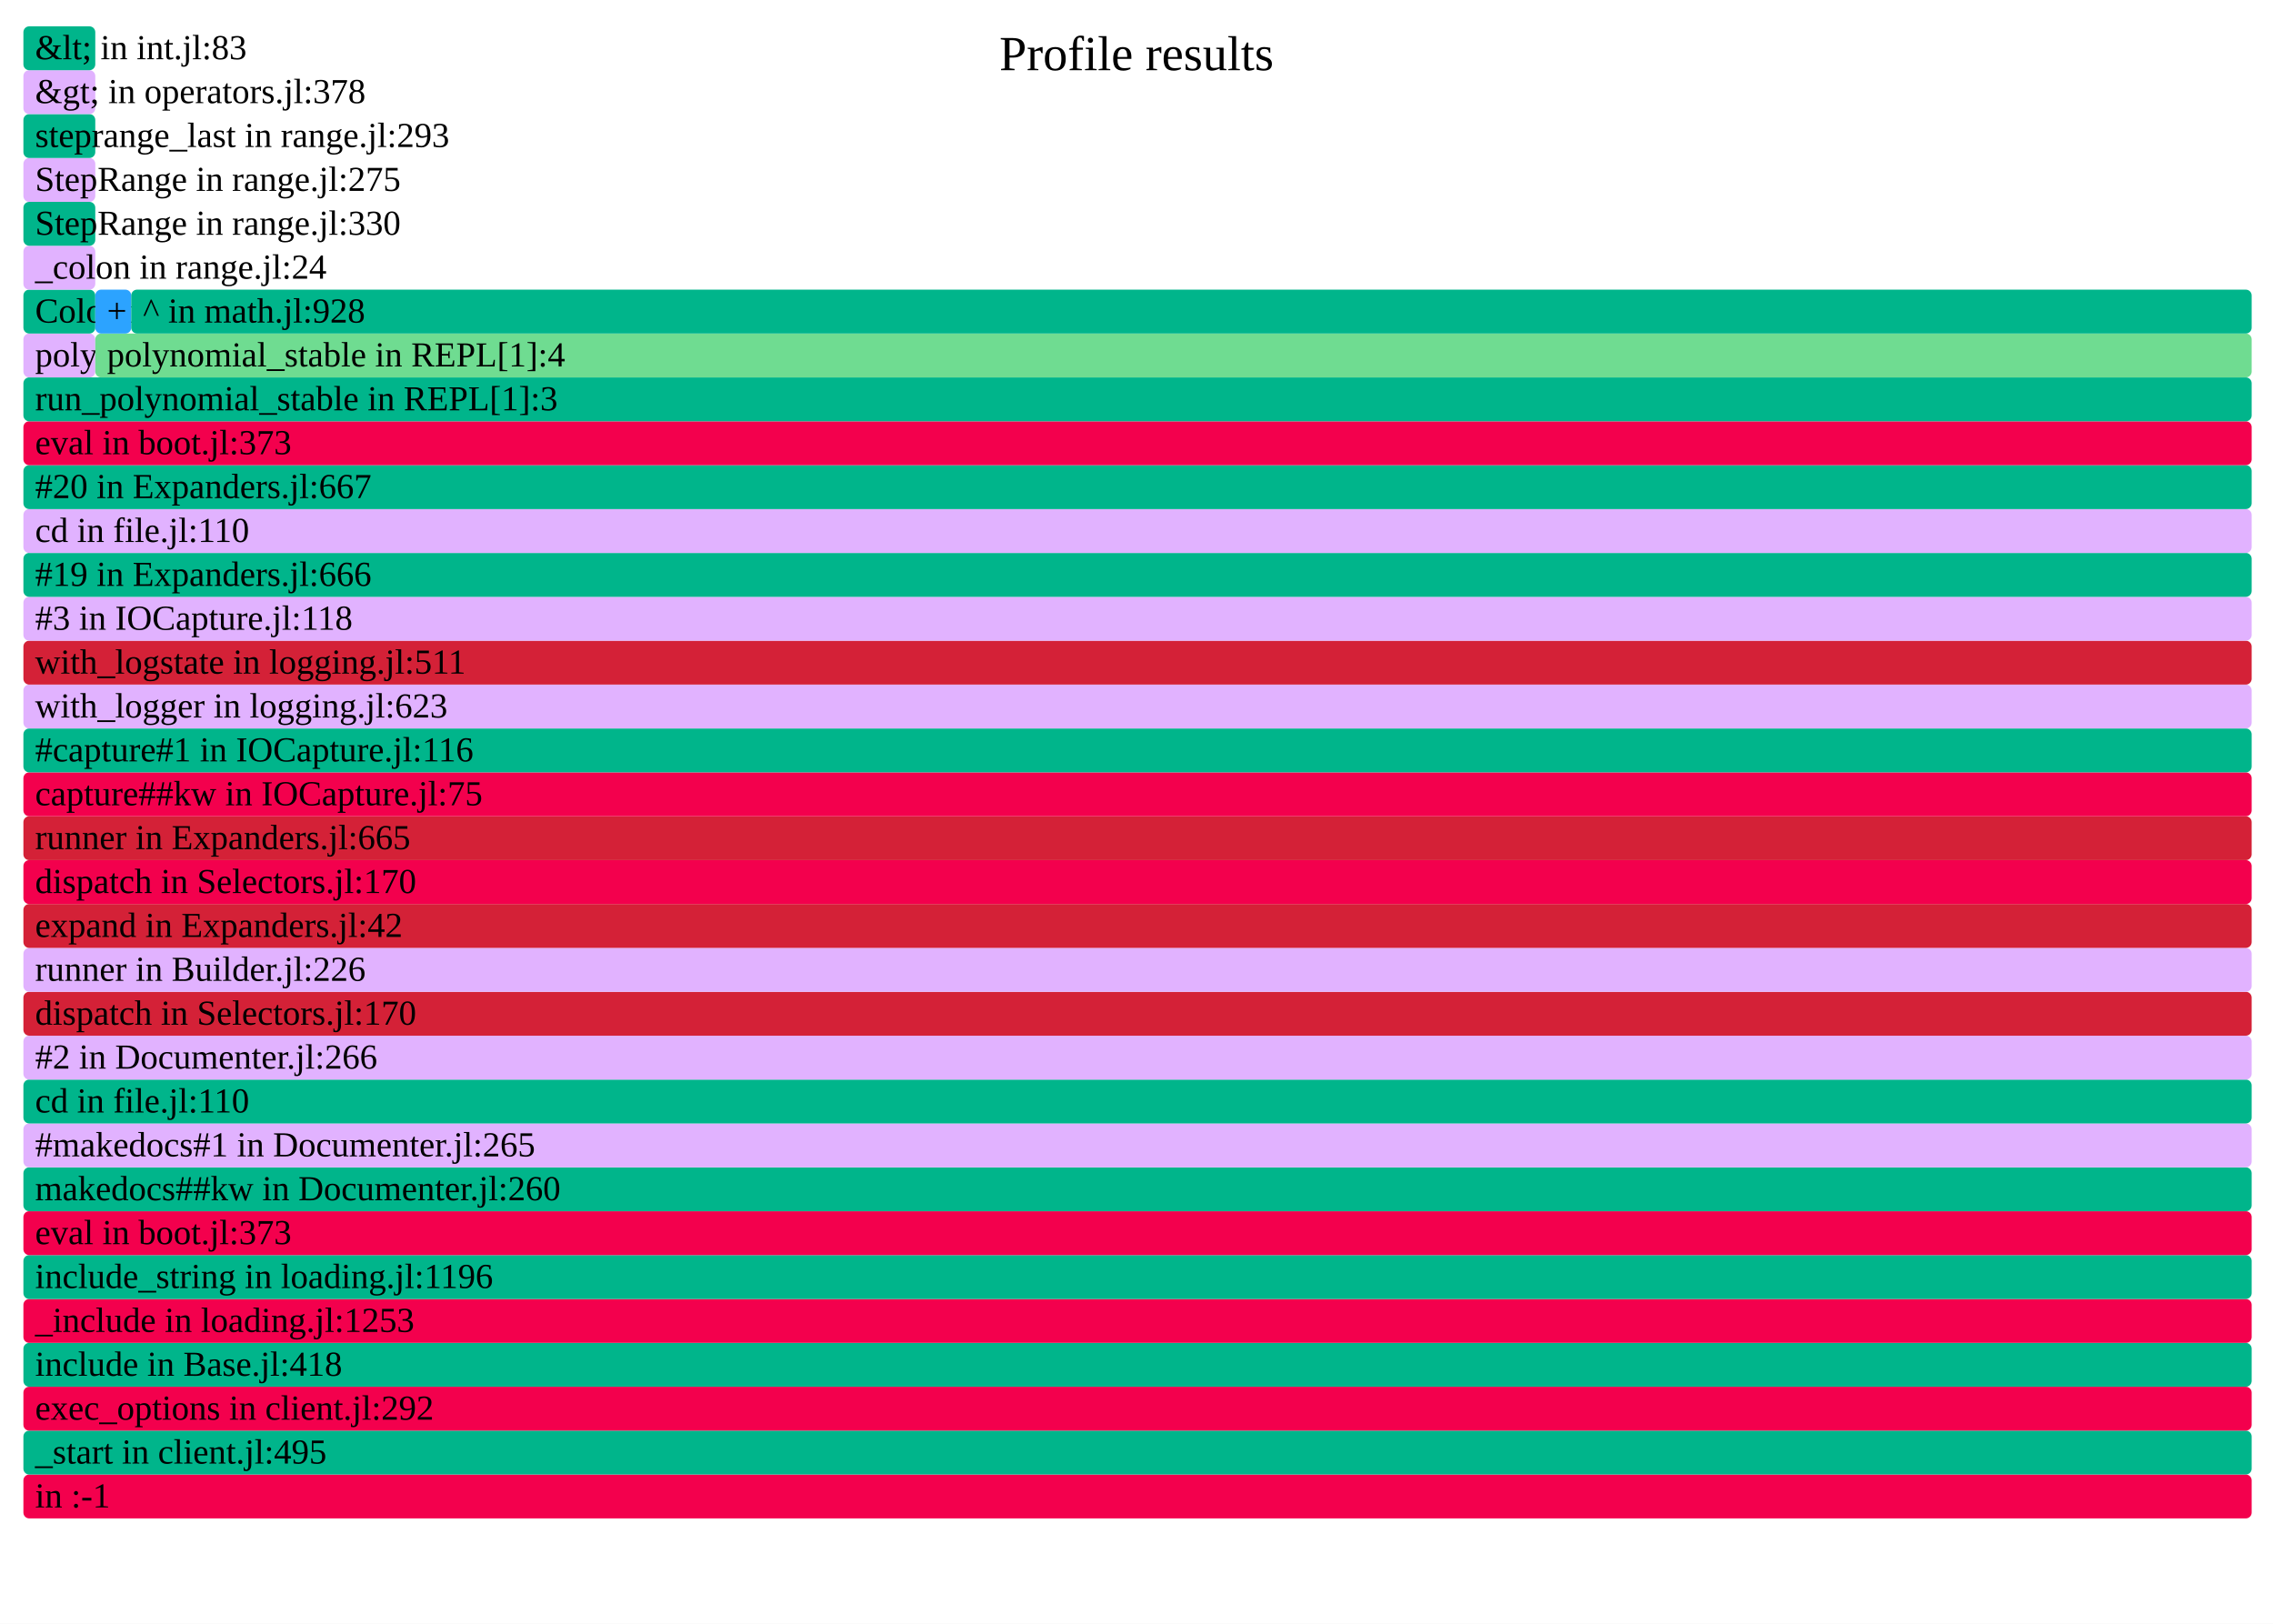
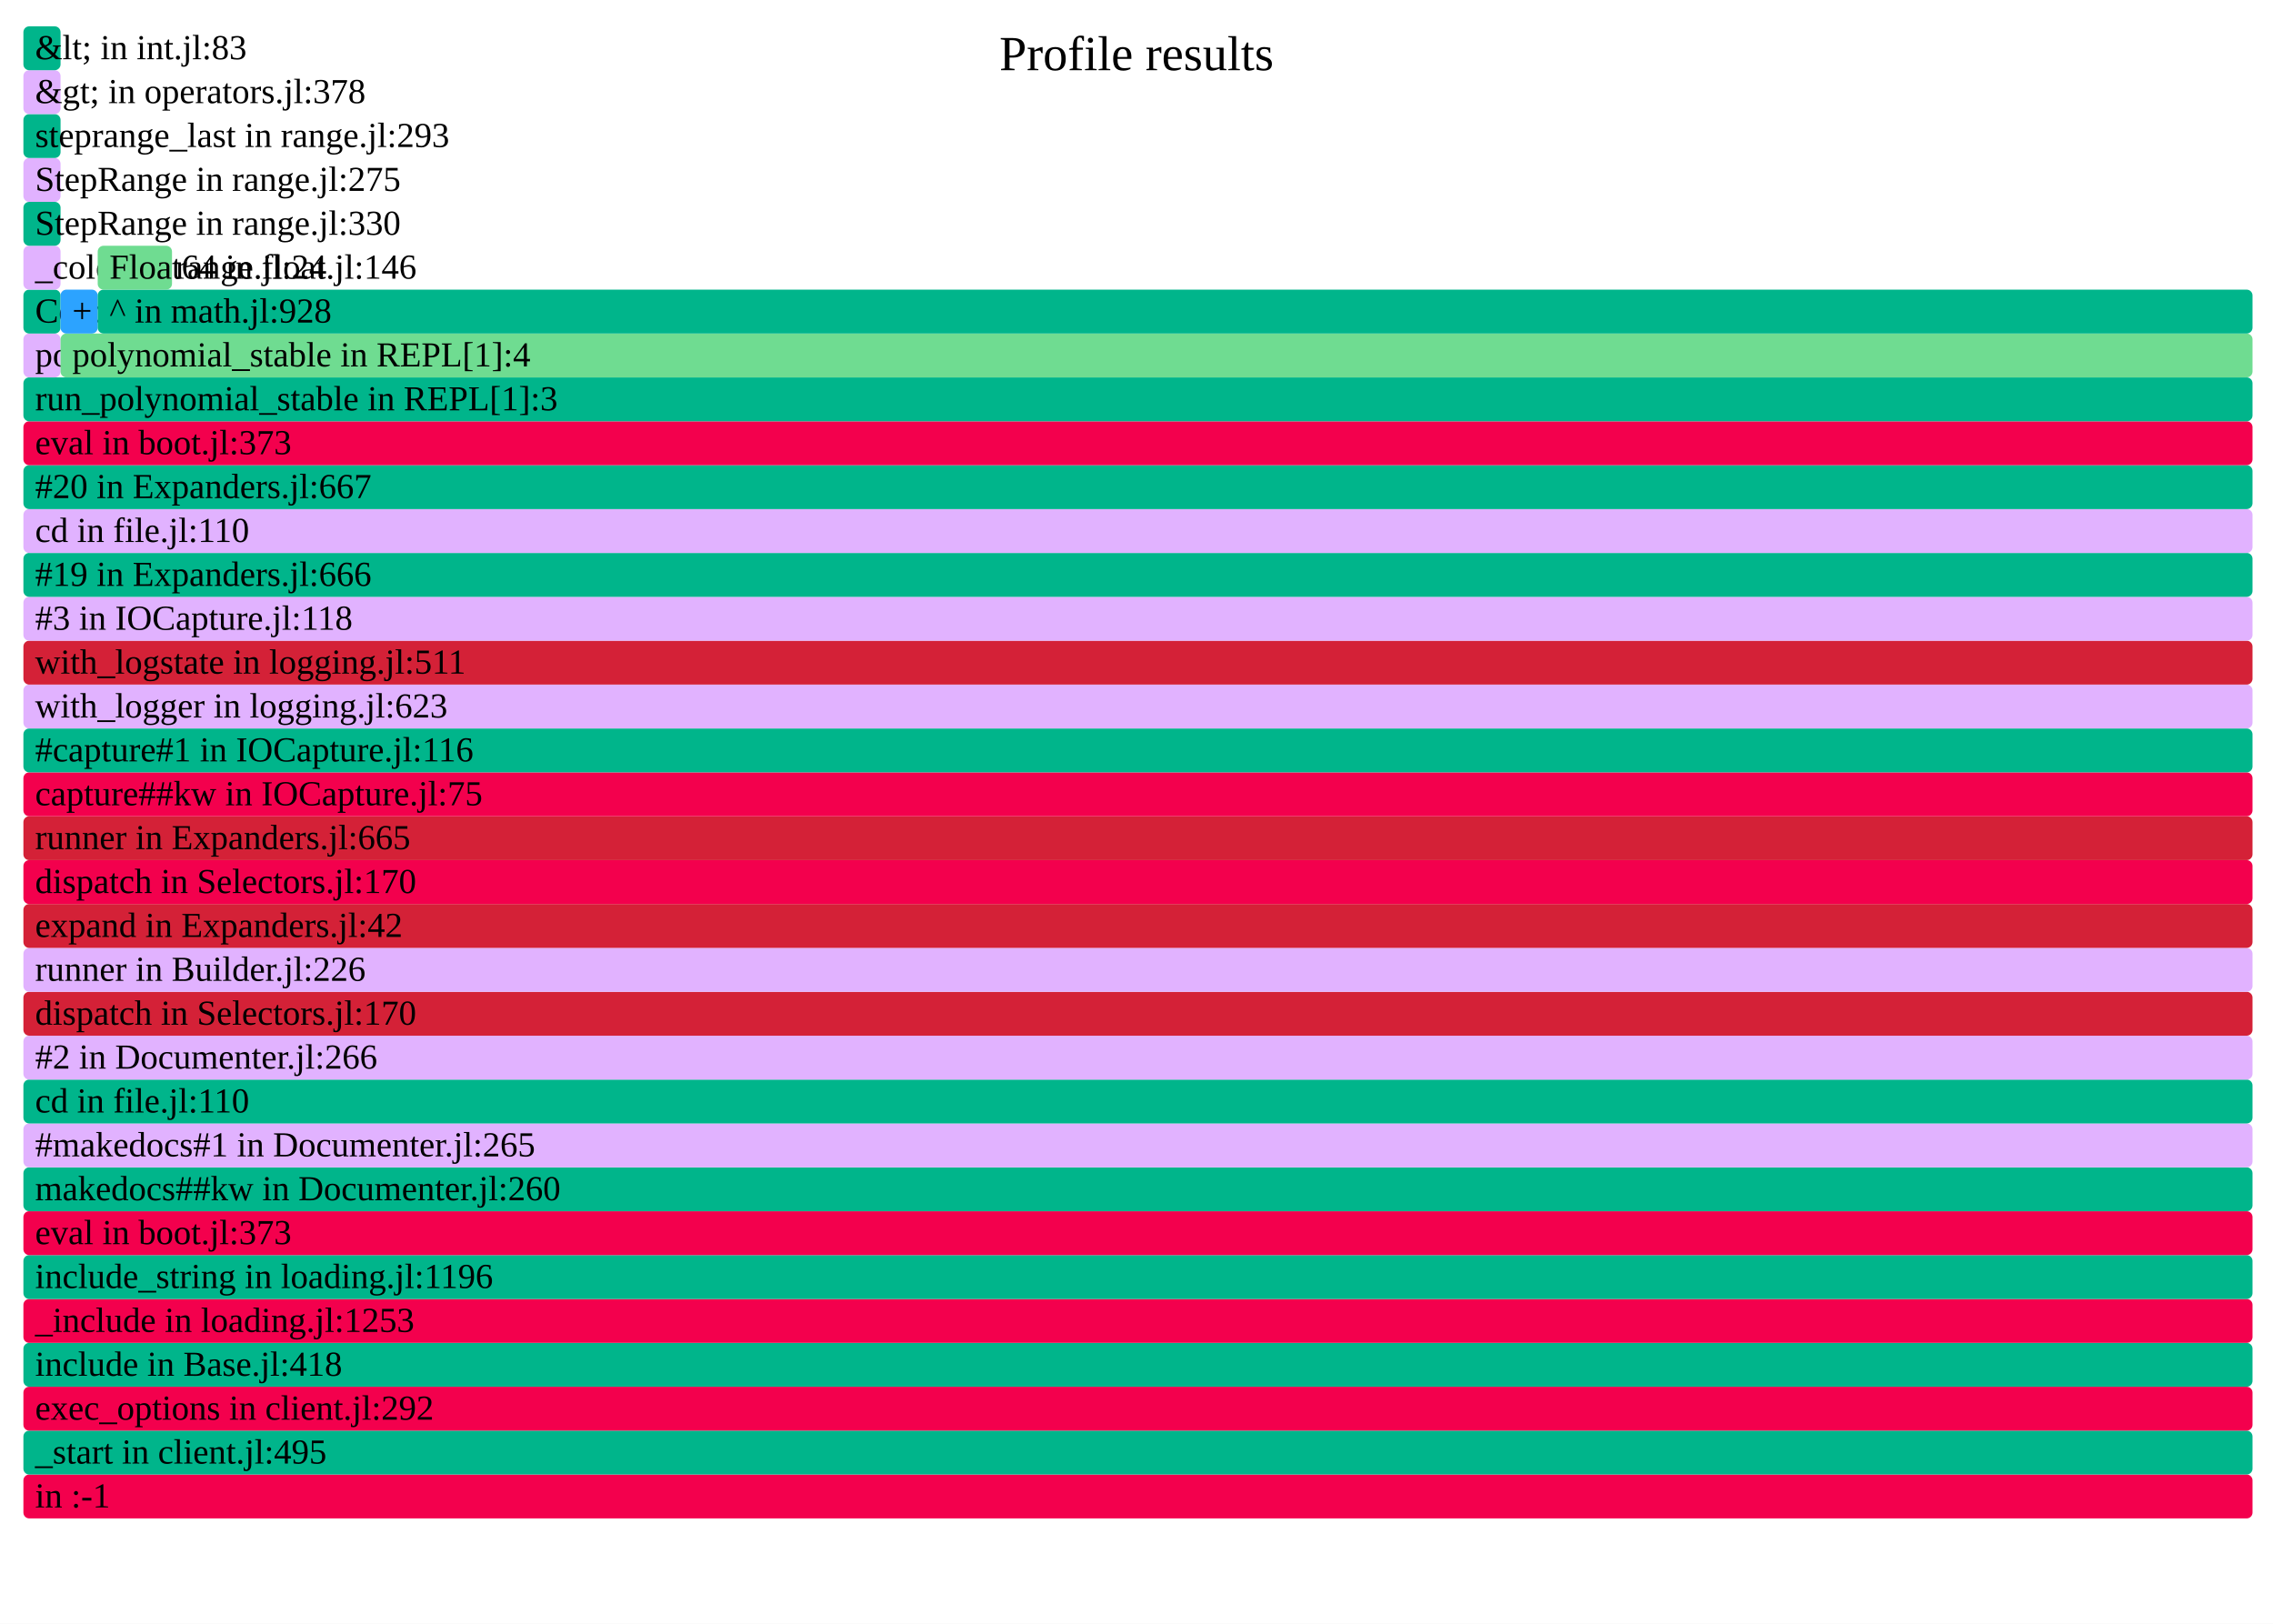
- <svg xmlns="http://www.w3.org/2000/svg" version="1.1" width="777" height="555" viewBox="0 0 777 555" id="fig-e4653612a9b04eb28ce44defb10e39d9">
+ <svg xmlns="http://www.w3.org/2000/svg" version="1.1" width="777" height="555" viewBox="0 0 777 555" id="fig-7342525b57b1469e8f999f6642683eb6">
  <defs>
-     <clipPath id="fig-e4653612a9b04eb28ce44defb10e39d9-clip">
+     <clipPath id="fig-7342525b57b1469e8f999f6642683eb6-clip">
      <rect x="0" y="0" width="777" height="555" />
    </clipPath>
  </defs>
  <style type="text/css">
-     #fig-e4653612a9b04eb28ce44defb10e39d9 text {
+     #fig-7342525b57b1469e8f999f6642683eb6 text {
        pointer-events: none;
        font-family: inherit;
        font-size: 12px;
        fill: #000000;
    }
-     text#fig-e4653612a9b04eb28ce44defb10e39d9-caption {
+     text#fig-7342525b57b1469e8f999f6642683eb6-caption {
        font-size: 16.8px;
        fill: #000000;
        text-anchor: middle;
    }
-     #fig-e4653612a9b04eb28ce44defb10e39d9-bg {
+     #fig-7342525b57b1469e8f999f6642683eb6-bg {
        fill: #FFFFFF;
    }
-     #fig-e4653612a9b04eb28ce44defb10e39d9-viewport rect, #fig-e4653612a9b04eb28ce44defb10e39d9-viewport path {
+     #fig-7342525b57b1469e8f999f6642683eb6-viewport rect, #fig-7342525b57b1469e8f999f6642683eb6-viewport path {
        vector-effect: non-scaling-stroke;
        fill-opacity: 1;
    }
-     #fig-e4653612a9b04eb28ce44defb10e39d9-viewport text {
+     #fig-7342525b57b1469e8f999f6642683eb6-viewport text {
        stroke: #000000;
        stroke-width: 0;
        stroke-opacity: 0.35;
    }
-     #fig-e4653612a9b04eb28ce44defb10e39d9-viewport rect:hover, #fig-e4653612a9b04eb28ce44defb10e39d9-viewport path:hover {
+     #fig-7342525b57b1469e8f999f6642683eb6-viewport rect:hover, #fig-7342525b57b1469e8f999f6642683eb6-viewport path:hover {
        fill-opacity: 0.75;
        stroke: #000000;
        stroke-width: 0.5;
    }
-     #fig-e4653612a9b04eb28ce44defb10e39d9-viewport + rect {
+     #fig-7342525b57b1469e8f999f6642683eb6-viewport + rect {
        fill: #FFFFFF;
        opacity: 0.8;
    }
-     text#fig-e4653612a9b04eb28ce44defb10e39d9-details{
+     text#fig-7342525b57b1469e8f999f6642683eb6-details{
        fill: #000000;
    }
</style>
-   <g id="fig-e4653612a9b04eb28ce44defb10e39d9-frame" clip-path="url(#fig-e4653612a9b04eb28ce44defb10e39d9-clip)">
-     <rect id="fig-e4653612a9b04eb28ce44defb10e39d9-bg" x="0" y="0" width="777" height="555" />
-     <text id="fig-e4653612a9b04eb28ce44defb10e39d9-caption" x="388.5" y="24">Profile results</text>
-     <g id="fig-e4653612a9b04eb28ce44defb10e39d9-viewport" transform="scale(1)">
-       <rect x="8" y="504" width="761.71" height="15" rx="2" fill="#F3004D" data-dinfo="" />
+   <g id="fig-7342525b57b1469e8f999f6642683eb6-frame" clip-path="url(#fig-7342525b57b1469e8f999f6642683eb6-clip)">
+     <rect id="fig-7342525b57b1469e8f999f6642683eb6-bg" x="0" y="0" width="777" height="555" />
+     <text id="fig-7342525b57b1469e8f999f6642683eb6-caption" x="388.5" y="24">Profile results</text>
+     <g id="fig-7342525b57b1469e8f999f6642683eb6-viewport" transform="scale(1)">
+       <rect x="8" y="504" width="762" height="15" rx="2" fill="#F3004D" data-dinfo="" />
      <text x="8" dx="4" y="515.25"> in :-1</text>
-       <rect x="8" y="489" width="761.71" height="15" rx="2" fill="#00B58B" data-dinfo="./" />
+       <rect x="8" y="489" width="762" height="15" rx="2" fill="#00B58B" data-dinfo="./" />
      <text x="8" dx="4" y="500.25">_start in client.jl:495</text>
-       <rect x="8" y="474" width="761.71" height="15" rx="2" fill="#F3004D" data-dinfo="./" />
+       <rect x="8" y="474" width="762" height="15" rx="2" fill="#F3004D" data-dinfo="./" />
      <text x="8" dx="4" y="485.25">exec_options in client.jl:292</text>
-       <rect x="8" y="459" width="761.71" height="15" rx="2" fill="#00B58B" data-dinfo="./" />
+       <rect x="8" y="459" width="762" height="15" rx="2" fill="#00B58B" data-dinfo="./" />
      <text x="8" dx="4" y="470.25">include in Base.jl:418</text>
-       <rect x="8" y="444" width="761.71" height="15" rx="2" fill="#F3004D" data-dinfo="./" />
+       <rect x="8" y="444" width="762" height="15" rx="2" fill="#F3004D" data-dinfo="./" />
      <text x="8" dx="4" y="455.25">_include in loading.jl:1253</text>
-       <rect x="8" y="429" width="761.71" height="15" rx="2" fill="#00B58B" data-dinfo="./" />
+       <rect x="8" y="429" width="762" height="15" rx="2" fill="#00B58B" data-dinfo="./" />
      <text x="8" dx="4" y="440.25">include_string in loading.jl:1196</text>
-       <rect x="8" y="414" width="761.71" height="15" rx="2" fill="#F3004D" data-dinfo="./" />
+       <rect x="8" y="414" width="762" height="15" rx="2" fill="#F3004D" data-dinfo="./" />
      <text x="8" dx="4" y="425.25">eval in boot.jl:373</text>
-       <rect x="8" y="399" width="761.71" height="15" rx="2" fill="#00B58B" data-dinfo="/home/runner/.julia/packages/Documenter/qdbx6/src/" />
+       <rect x="8" y="399" width="762" height="15" rx="2" fill="#00B58B" data-dinfo="/home/runner/.julia/packages/Documenter/qdbx6/src/" />
      <text x="8" dx="4" y="410.25">makedocs##kw in Documenter.jl:260</text>
-       <rect x="8" y="384" width="761.71" height="15" rx="2" fill="#E1B2FF" data-dinfo="/home/runner/.julia/packages/Documenter/qdbx6/src/" />
+       <rect x="8" y="384" width="762" height="15" rx="2" fill="#E1B2FF" data-dinfo="/home/runner/.julia/packages/Documenter/qdbx6/src/" />
      <text x="8" dx="4" y="395.25">#makedocs#1 in Documenter.jl:265</text>
-       <rect x="8" y="369" width="761.71" height="15" rx="2" fill="#00B58B" data-dinfo="./" />
+       <rect x="8" y="369" width="762" height="15" rx="2" fill="#00B58B" data-dinfo="./" />
      <text x="8" dx="4" y="380.25">cd in file.jl:110</text>
-       <rect x="8" y="354" width="761.71" height="15" rx="2" fill="#E1B2FF" data-dinfo="/home/runner/.julia/packages/Documenter/qdbx6/src/" />
+       <rect x="8" y="354" width="762" height="15" rx="2" fill="#E1B2FF" data-dinfo="/home/runner/.julia/packages/Documenter/qdbx6/src/" />
      <text x="8" dx="4" y="365.25">#2 in Documenter.jl:266</text>
-       <rect x="8" y="339" width="761.71" height="15" rx="2" fill="#D42137" data-dinfo="/home/runner/.julia/packages/Documenter/qdbx6/src/Utilities/" />
+       <rect x="8" y="339" width="762" height="15" rx="2" fill="#D42137" data-dinfo="/home/runner/.julia/packages/Documenter/qdbx6/src/Utilities/" />
      <text x="8" dx="4" y="350.25">dispatch in Selectors.jl:170</text>
-       <rect x="8" y="324" width="761.71" height="15" rx="2" fill="#E1B2FF" data-dinfo="/home/runner/.julia/packages/Documenter/qdbx6/src/" />
+       <rect x="8" y="324" width="762" height="15" rx="2" fill="#E1B2FF" data-dinfo="/home/runner/.julia/packages/Documenter/qdbx6/src/" />
      <text x="8" dx="4" y="335.25">runner in Builder.jl:226</text>
-       <rect x="8" y="309" width="761.71" height="15" rx="2" fill="#D42137" data-dinfo="/home/runner/.julia/packages/Documenter/qdbx6/src/" />
+       <rect x="8" y="309" width="762" height="15" rx="2" fill="#D42137" data-dinfo="/home/runner/.julia/packages/Documenter/qdbx6/src/" />
      <text x="8" dx="4" y="320.25">expand in Expanders.jl:42</text>
-       <rect x="8" y="294" width="761.71" height="15" rx="2" fill="#F3004D" data-dinfo="/home/runner/.julia/packages/Documenter/qdbx6/src/Utilities/" />
+       <rect x="8" y="294" width="762" height="15" rx="2" fill="#F3004D" data-dinfo="/home/runner/.julia/packages/Documenter/qdbx6/src/Utilities/" />
      <text x="8" dx="4" y="305.25">dispatch in Selectors.jl:170</text>
-       <rect x="8" y="279" width="761.71" height="15" rx="2" fill="#D42137" data-dinfo="/home/runner/.julia/packages/Documenter/qdbx6/src/" />
+       <rect x="8" y="279" width="762" height="15" rx="2" fill="#D42137" data-dinfo="/home/runner/.julia/packages/Documenter/qdbx6/src/" />
      <text x="8" dx="4" y="290.25">runner in Expanders.jl:665</text>
-       <rect x="8" y="264" width="761.71" height="15" rx="2" fill="#F3004D" data-dinfo="/home/runner/.julia/packages/IOCapture/sXY71/src/" />
+       <rect x="8" y="264" width="762" height="15" rx="2" fill="#F3004D" data-dinfo="/home/runner/.julia/packages/IOCapture/sXY71/src/" />
      <text x="8" dx="4" y="275.25">capture##kw in IOCapture.jl:75</text>
-       <rect x="8" y="249" width="761.71" height="15" rx="2" fill="#00B58B" data-dinfo="/home/runner/.julia/packages/IOCapture/sXY71/src/" />
+       <rect x="8" y="249" width="762" height="15" rx="2" fill="#00B58B" data-dinfo="/home/runner/.julia/packages/IOCapture/sXY71/src/" />
      <text x="8" dx="4" y="260.25">#capture#1 in IOCapture.jl:116</text>
-       <rect x="8" y="234" width="761.71" height="15" rx="2" fill="#E1B2FF" data-dinfo="./" />
+       <rect x="8" y="234" width="762" height="15" rx="2" fill="#E1B2FF" data-dinfo="./" />
      <text x="8" dx="4" y="245.25">with_logger in logging.jl:623</text>
-       <rect x="8" y="219" width="761.71" height="15" rx="2" fill="#D42137" data-dinfo="./" />
+       <rect x="8" y="219" width="762" height="15" rx="2" fill="#D42137" data-dinfo="./" />
      <text x="8" dx="4" y="230.25">with_logstate in logging.jl:511</text>
-       <rect x="8" y="204" width="761.71" height="15" rx="2" fill="#E1B2FF" data-dinfo="/home/runner/.julia/packages/IOCapture/sXY71/src/" />
+       <rect x="8" y="204" width="762" height="15" rx="2" fill="#E1B2FF" data-dinfo="/home/runner/.julia/packages/IOCapture/sXY71/src/" />
      <text x="8" dx="4" y="215.25">#3 in IOCapture.jl:118</text>
-       <rect x="8" y="189" width="761.71" height="15" rx="2" fill="#00B58B" data-dinfo="/home/runner/.julia/packages/Documenter/qdbx6/src/" />
+       <rect x="8" y="189" width="762" height="15" rx="2" fill="#00B58B" data-dinfo="/home/runner/.julia/packages/Documenter/qdbx6/src/" />
      <text x="8" dx="4" y="200.25">#19 in Expanders.jl:666</text>
-       <rect x="8" y="174" width="761.71" height="15" rx="2" fill="#E1B2FF" data-dinfo="./" />
+       <rect x="8" y="174" width="762" height="15" rx="2" fill="#E1B2FF" data-dinfo="./" />
      <text x="8" dx="4" y="185.25">cd in file.jl:110</text>
-       <rect x="8" y="159" width="761.71" height="15" rx="2" fill="#00B58B" data-dinfo="/home/runner/.julia/packages/Documenter/qdbx6/src/" />
+       <rect x="8" y="159" width="762" height="15" rx="2" fill="#00B58B" data-dinfo="/home/runner/.julia/packages/Documenter/qdbx6/src/" />
      <text x="8" dx="4" y="170.25">#20 in Expanders.jl:667</text>
-       <rect x="8" y="144" width="761.71" height="15" rx="2" fill="#F3004D" data-dinfo="./" />
+       <rect x="8" y="144" width="762" height="15" rx="2" fill="#F3004D" data-dinfo="./" />
      <text x="8" dx="4" y="155.25">eval in boot.jl:373</text>
-       <rect x="8" y="129" width="761.71" height="15" rx="2" fill="#00B58B" data-dinfo="./" />
+       <rect x="8" y="129" width="762" height="15" rx="2" fill="#00B58B" data-dinfo="./" />
      <text x="8" dx="4" y="140.25">run_polynomial_stable in REPL[1]:3</text>
-       <rect x="8" y="114" width="24.57" height="15" rx="2" fill="#E1B2FF" data-dinfo="./" />
+       <rect x="8" y="114" width="12.7" height="15" rx="2" fill="#E1B2FF" data-dinfo="./" />
      <text x="8" dx="4" y="125.25">polynomial_stable in REPL[1]:3</text>
-       <rect x="8" y="99" width="24.57" height="15" rx="2" fill="#00B58B" data-dinfo="./" />
+       <rect x="8" y="99" width="12.7" height="15" rx="2" fill="#00B58B" data-dinfo="./" />
      <text x="8" dx="4" y="110.25">Colon in range.jl:22</text>
-       <rect x="8" y="84" width="24.57" height="15" rx="2" fill="#E1B2FF" data-dinfo="./" />
+       <rect x="8" y="84" width="12.7" height="15" rx="2" fill="#E1B2FF" data-dinfo="./" />
      <text x="8" dx="4" y="95.25">_colon in range.jl:24</text>
-       <rect x="8" y="69" width="24.57" height="15" rx="2" fill="#00B58B" data-dinfo="./" />
+       <rect x="8" y="69" width="12.7" height="15" rx="2" fill="#00B58B" data-dinfo="./" />
      <text x="8" dx="4" y="80.25">StepRange in range.jl:330</text>
-       <rect x="8" y="54" width="24.57" height="15" rx="2" fill="#E1B2FF" data-dinfo="./" />
+       <rect x="8" y="54" width="12.7" height="15" rx="2" fill="#E1B2FF" data-dinfo="./" />
      <text x="8" dx="4" y="65.25">StepRange in range.jl:275</text>
-       <rect x="8" y="39" width="24.57" height="15" rx="2" fill="#00B58B" data-dinfo="./" />
+       <rect x="8" y="39" width="12.7" height="15" rx="2" fill="#00B58B" data-dinfo="./" />
      <text x="8" dx="4" y="50.25">steprange_last in range.jl:293</text>
-       <rect x="8" y="24" width="24.57" height="15" rx="2" fill="#E1B2FF" data-dinfo="./" />
+       <rect x="8" y="24" width="12.7" height="15" rx="2" fill="#E1B2FF" data-dinfo="./" />
      <text x="8" dx="4" y="35.25">&amp;gt; in operators.jl:378</text>
-       <rect x="8" y="9" width="24.57" height="15" rx="2" fill="#00B58B" data-dinfo="./" />
+       <rect x="8" y="9" width="12.7" height="15" rx="2" fill="#00B58B" data-dinfo="./" />
      <text x="8" dx="4" y="20.25">&amp;lt; in int.jl:83</text>
-       <rect x="32.57" y="114" width="737.14" height="15" rx="2" fill="#6FDC91" data-dinfo="./" />
-       <text x="32.57" dx="4" y="125.25">polynomial_stable in REPL[1]:4</text>
-       <rect x="32.57" y="99" width="12.29" height="15" rx="2" fill="#2CA3FF" data-dinfo="./" />
-       <text x="32.57" dx="4" y="110.25">+ in float.jl:399</text>
-       <rect x="44.86" y="99" width="724.85" height="15" rx="2" fill="#00B58B" data-dinfo="./" />
-       <text x="44.86" dx="4" y="110.25">^ in math.jl:928</text>
+       <rect x="20.7" y="114" width="749.3" height="15" rx="2" fill="#6FDC91" data-dinfo="./" />
+       <text x="20.7" dx="4" y="125.25">polynomial_stable in REPL[1]:4</text>
+       <rect x="20.7" y="99" width="12.7" height="15" rx="2" fill="#2CA3FF" data-dinfo="./" />
+       <text x="20.7" dx="4" y="110.25">+ in float.jl:399</text>
+       <rect x="33.4" y="99" width="736.6" height="15" rx="2" fill="#00B58B" data-dinfo="./" />
+       <text x="33.4" dx="4" y="110.25">^ in math.jl:928</text>
+       <rect x="33.4" y="84" width="25.4" height="15" rx="2" fill="#6FDC91" data-dinfo="./" />
+       <text x="33.4" dx="4" y="95.25">Float64 in float.jl:146</text>
    </g>
  </g>
</svg>
